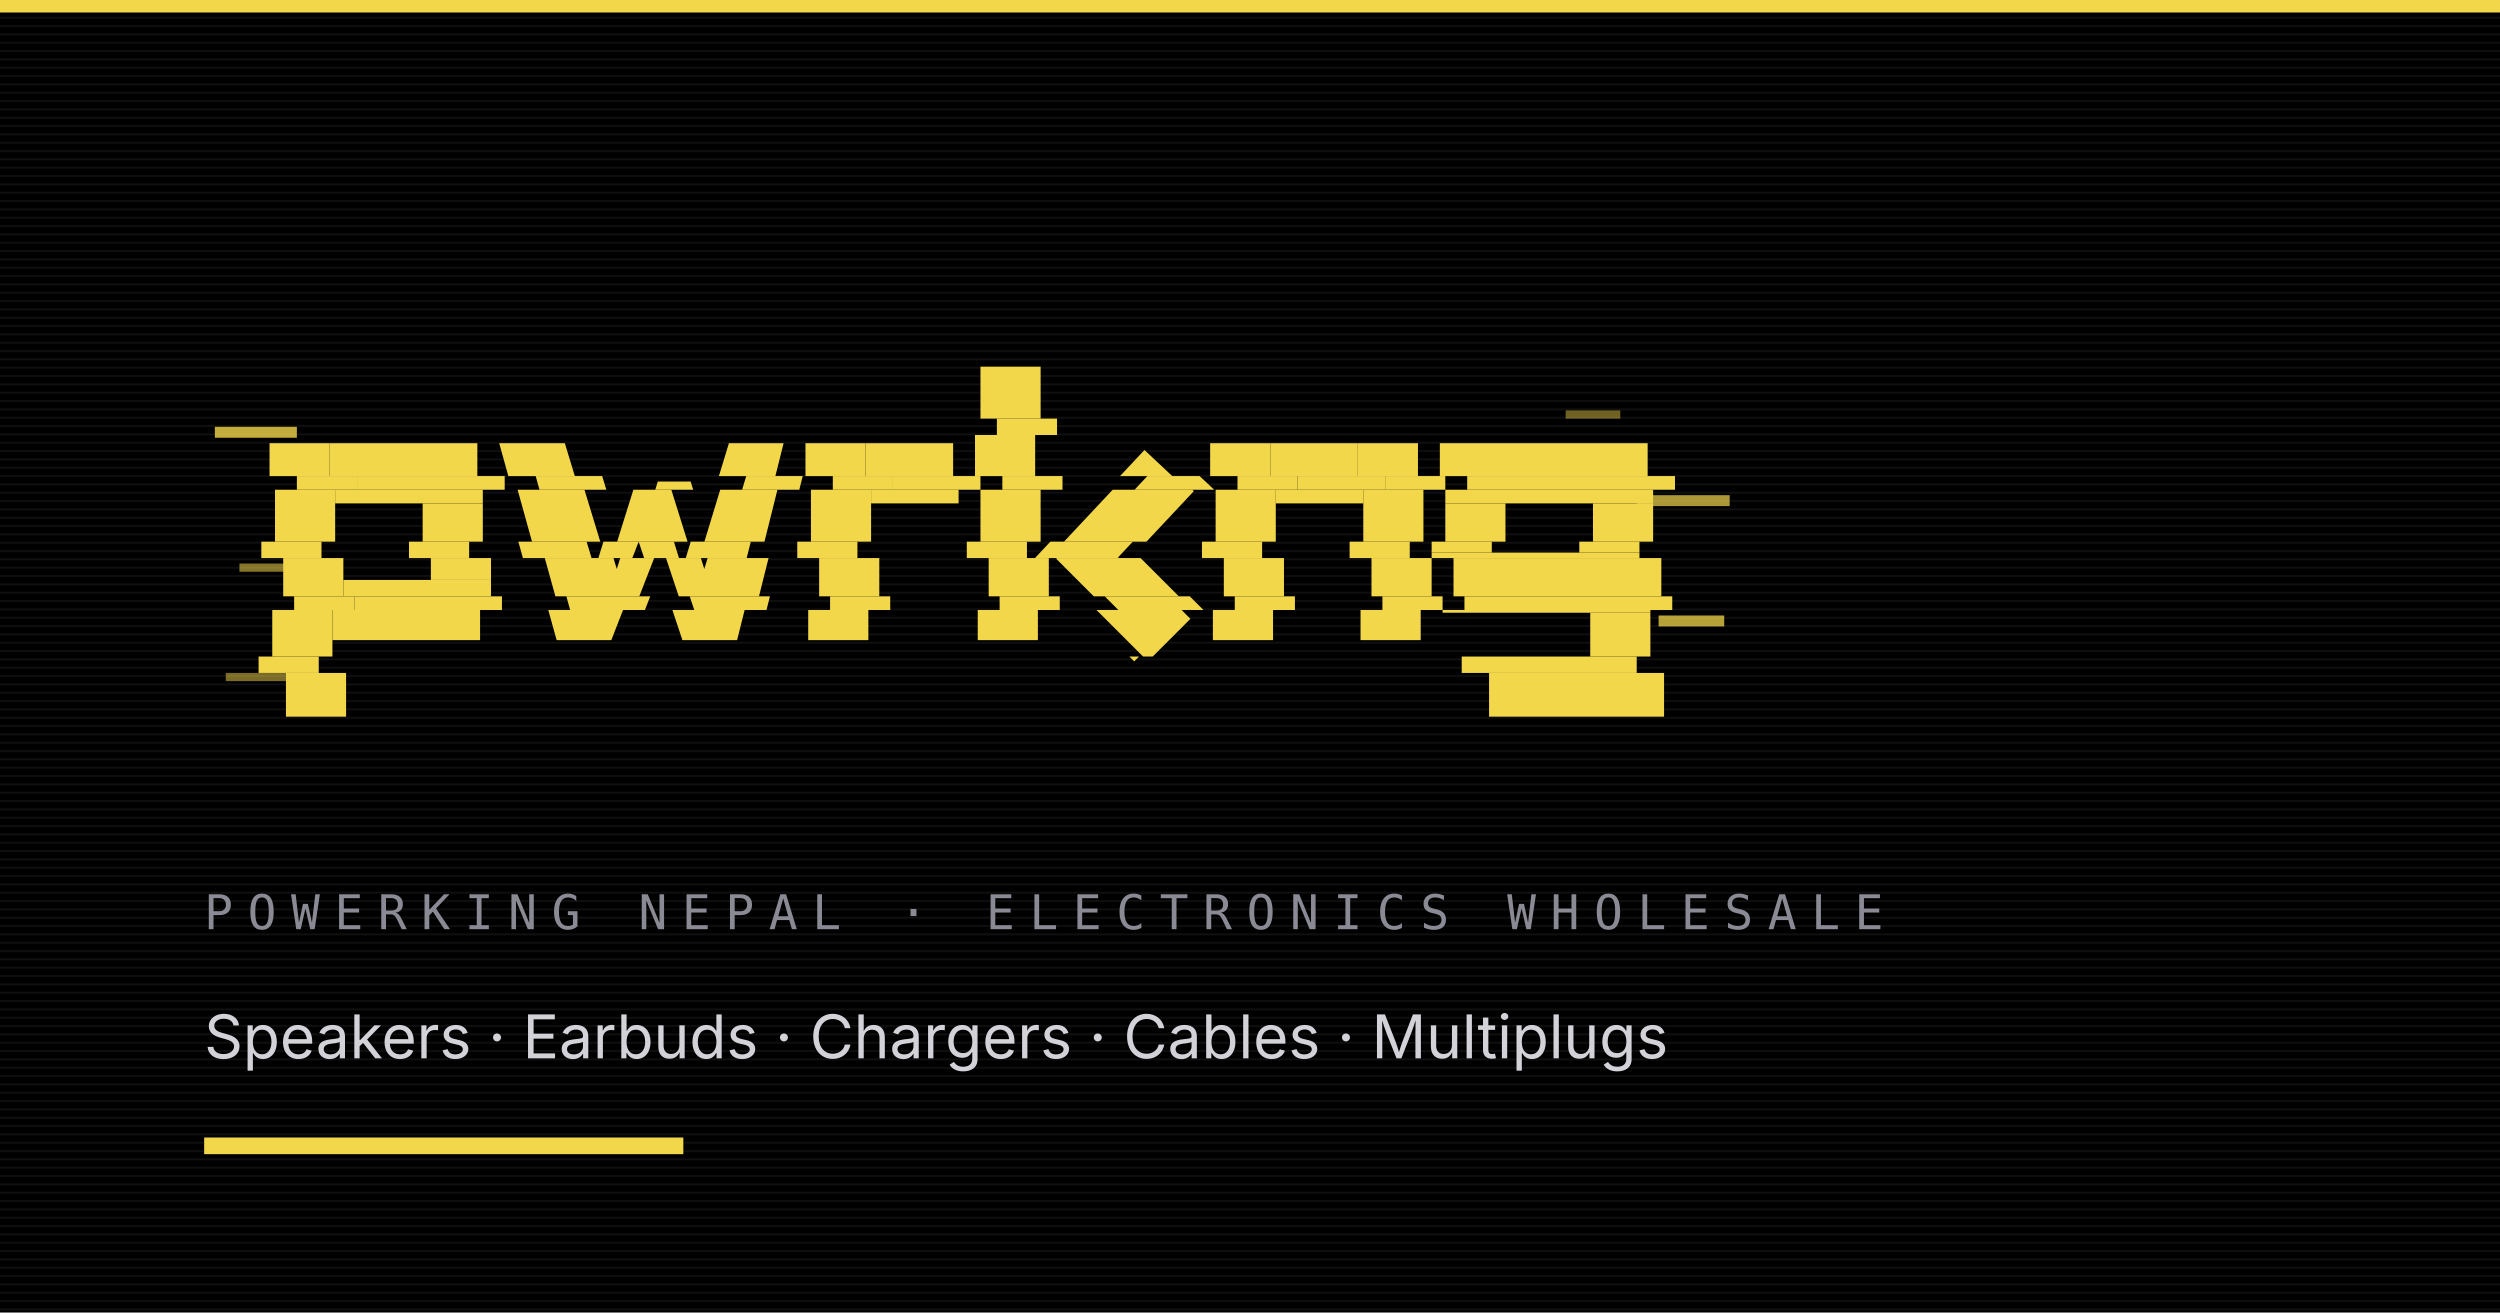
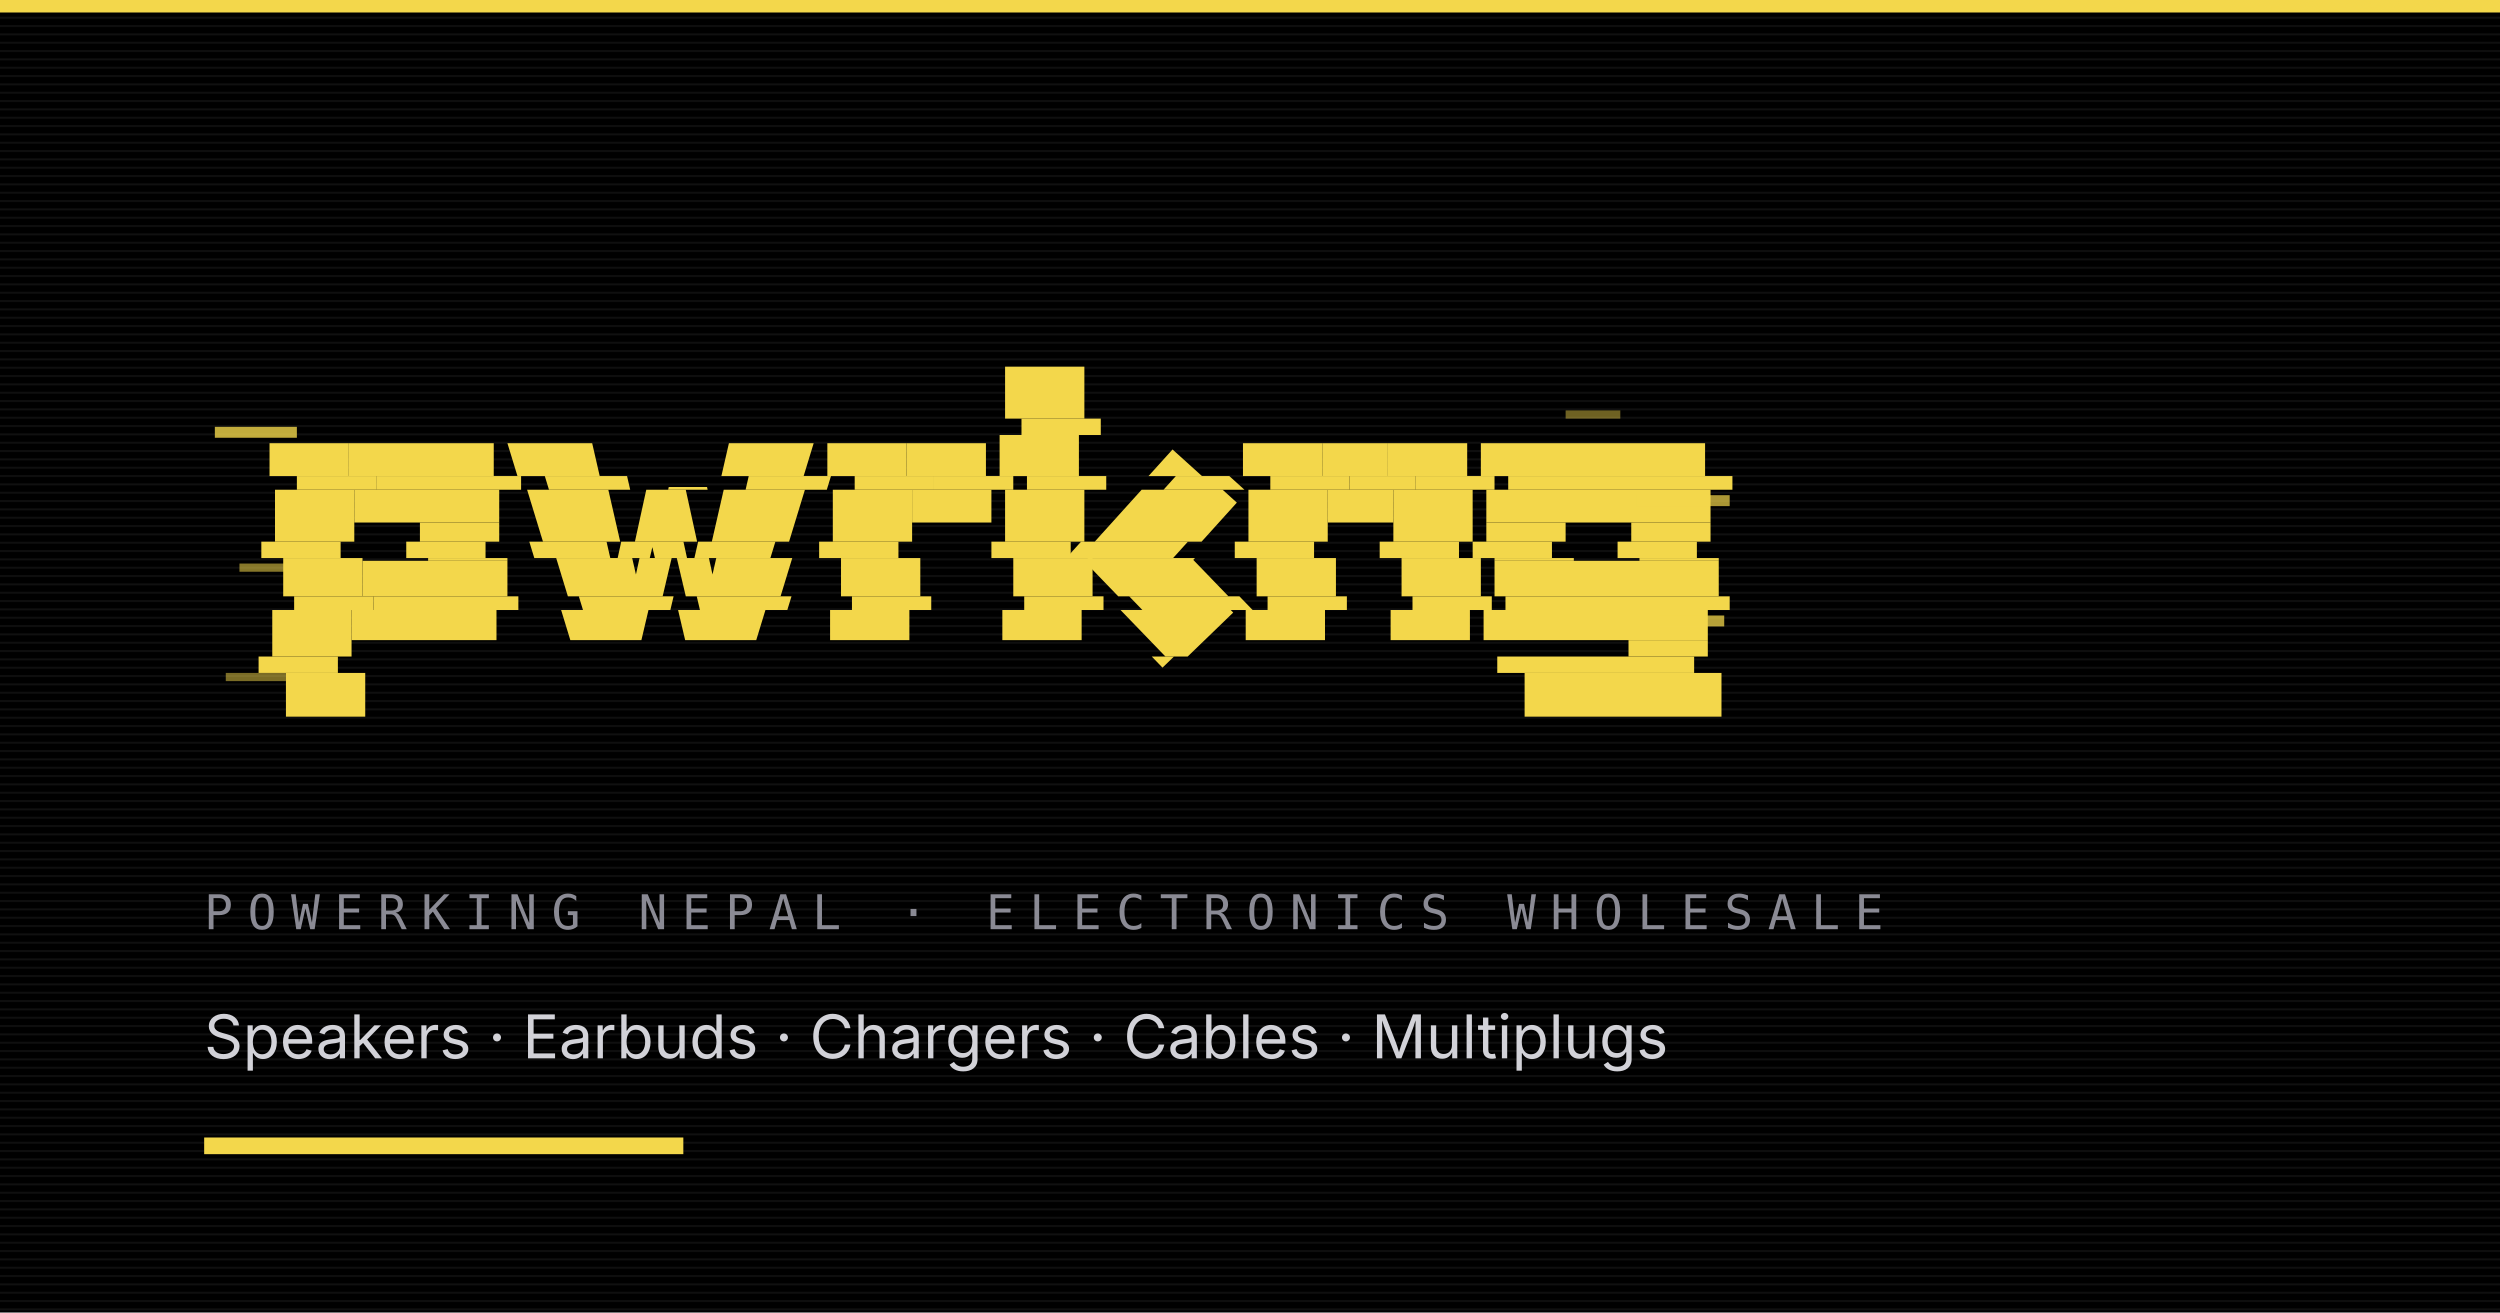
<svg xmlns="http://www.w3.org/2000/svg" viewBox="0 0 1200 630" width="1200" height="630">
  <defs>
    <pattern id="scan" width="4" height="4" patternUnits="userSpaceOnUse">
      <rect width="4" height="1" fill="#fff" fill-opacity=".055" />
    </pattern>
  </defs>
  <rect width="1200" height="630" fill="#000000" />
  <rect width="1200" height="630" fill="url(#scan)" />
  <g transform="translate(132 176) scale(1.3125)" fill="#F3D74B" color="#F3D74B">
    <defs>
      <clipPath id="ogs0">
-         <rect x="-80" y="0" width="664" height="19" />
+         <rect x="-80" y="0" width="685" height="19" />
      </clipPath>
      <clipPath id="ogs1">
-         <rect x="-80" y="19" width="664" height="6" />
+         <rect x="-80" y="19" width="685" height="6" />
      </clipPath>
      <clipPath id="ogs2">
-         <rect x="-80" y="25" width="664" height="15" />
+         <rect x="-80" y="25" width="685" height="15" />
      </clipPath>
      <clipPath id="ogs3">
-         <rect x="-80" y="40" width="664" height="5" />
+         <rect x="-80" y="40" width="685" height="5" />
      </clipPath>
      <clipPath id="ogs4">
-         <rect x="-80" y="45" width="664" height="19" />
+         <rect x="-80" y="45" width="685" height="19" />
      </clipPath>
      <clipPath id="ogs5">
-         <rect x="-80" y="64" width="664" height="6" />
+         <rect x="-80" y="64" width="685" height="6" />
      </clipPath>
      <clipPath id="ogs6">
-         <rect x="-80" y="70" width="664" height="14" />
+         <rect x="-80" y="70" width="685" height="14" />
      </clipPath>
      <clipPath id="ogs7">
-         <rect x="-80" y="84" width="664" height="5" />
+         <rect x="-80" y="84" width="685" height="5" />
      </clipPath>
      <clipPath id="ogs8">
-         <rect x="-80" y="89" width="664" height="17" />
+         <rect x="-80" y="89" width="685" height="17" />
      </clipPath>
      <clipPath id="ogs9">
-         <rect x="-80" y="106" width="664" height="6" />
+         <rect x="-80" y="106" width="685" height="6" />
      </clipPath>
      <clipPath id="ogs10">
-         <rect x="-80" y="112" width="664" height="16" />
+         <rect x="-80" y="112" width="685" height="16" />
      </clipPath>
    </defs>
    <g clip-path="url(#ogs0)" transform="translate(0.00 0)">
-       <rect x="0" y="28" width="22" height="100" />
-       <rect x="22" y="28" width="54" height="22" />
-       <rect x="54" y="50" width="22" height="28" />
-       <rect x="22" y="78" width="54" height="22" />
-       <polygon points="84,28 108,28 122,74 132,42 144,42 154,74 168,28 188,28 170,100 150,100 138,64 124,100 104,100" />
-       <rect x="196" y="28" width="22" height="72" />
-       <rect x="218" y="28" width="32" height="22" />
-       <rect x="258" y="0" width="22" height="100" />
-       <path d="M 328 38 L 298 70 L 328 100" fill="none" stroke="currentColor" stroke-width="22" stroke-linecap="butt" stroke-linejoin="miter" />
-       <rect x="344" y="28" width="22" height="72" />
-       <rect x="366" y="28" width="32" height="22" />
-       <rect x="398" y="28" width="22" height="72" />
-       <rect x="428" y="28" width="76" height="22" />
-       <rect x="428" y="50" width="22" height="18" />
-       <rect x="482" y="50" width="22" height="18" />
-       <rect x="428" y="68" width="76" height="22" />
-       <rect x="482" y="90" width="22" height="16" />
-       <rect x="440" y="106" width="64" height="22" />
+       <rect x="0" y="28" width="29" height="100" />
+       <rect x="29" y="28" width="53" height="29" />
+       <rect x="53" y="57" width="29" height="14" />
+       <rect x="29" y="71" width="53" height="29" />
+       <polygon points="87,28 118,28 129,76 136,44 150,44 157,76 168,28 199,28 177,100 151,100 143,66 135,100 109,100" />
+       <rect x="204" y="28" width="29" height="72" />
+       <rect x="233" y="28" width="29" height="29" />
+       <rect x="267" y="0" width="29" height="100" />
+       <path d="M 341 40 L 313 71 L 341 100" fill="none" stroke="currentColor" stroke-width="29" stroke-linecap="butt" stroke-linejoin="miter" />
+       <rect x="356" y="28" width="29" height="72" />
+       <rect x="385" y="28" width="24" height="29" />
+       <rect x="409" y="28" width="29" height="72" />
+       <rect x="443" y="28" width="82" height="29" />
+       <rect x="443" y="57" width="29" height="14" />
+       <rect x="496" y="57" width="29" height="14" />
+       <rect x="443" y="71" width="82" height="29" />
+       <rect x="496" y="100" width="29" height="6" />
+       <rect x="453" y="106" width="72" height="22" />
    </g>
    <g clip-path="url(#ogs1)" transform="translate(6.00 0)">
-       <rect x="0" y="28" width="22" height="100" />
-       <rect x="22" y="28" width="54" height="22" />
-       <rect x="54" y="50" width="22" height="28" />
-       <rect x="22" y="78" width="54" height="22" />
-       <polygon points="84,28 108,28 122,74 132,42 144,42 154,74 168,28 188,28 170,100 150,100 138,64 124,100 104,100" />
-       <rect x="196" y="28" width="22" height="72" />
-       <rect x="218" y="28" width="32" height="22" />
-       <rect x="258" y="0" width="22" height="100" />
-       <path d="M 328 38 L 298 70 L 328 100" fill="none" stroke="currentColor" stroke-width="22" stroke-linecap="butt" stroke-linejoin="miter" />
-       <rect x="344" y="28" width="22" height="72" />
-       <rect x="366" y="28" width="32" height="22" />
-       <rect x="398" y="28" width="22" height="72" />
-       <rect x="428" y="28" width="76" height="22" />
-       <rect x="428" y="50" width="22" height="18" />
-       <rect x="482" y="50" width="22" height="18" />
-       <rect x="428" y="68" width="76" height="22" />
-       <rect x="482" y="90" width="22" height="16" />
-       <rect x="440" y="106" width="64" height="22" />
+       <rect x="0" y="28" width="29" height="100" />
+       <rect x="29" y="28" width="53" height="29" />
+       <rect x="53" y="57" width="29" height="14" />
+       <rect x="29" y="71" width="53" height="29" />
+       <polygon points="87,28 118,28 129,76 136,44 150,44 157,76 168,28 199,28 177,100 151,100 143,66 135,100 109,100" />
+       <rect x="204" y="28" width="29" height="72" />
+       <rect x="233" y="28" width="29" height="29" />
+       <rect x="267" y="0" width="29" height="100" />
+       <path d="M 341 40 L 313 71 L 341 100" fill="none" stroke="currentColor" stroke-width="29" stroke-linecap="butt" stroke-linejoin="miter" />
+       <rect x="356" y="28" width="29" height="72" />
+       <rect x="385" y="28" width="24" height="29" />
+       <rect x="409" y="28" width="29" height="72" />
+       <rect x="443" y="28" width="82" height="29" />
+       <rect x="443" y="57" width="29" height="14" />
+       <rect x="496" y="57" width="29" height="14" />
+       <rect x="443" y="71" width="82" height="29" />
+       <rect x="496" y="100" width="29" height="6" />
+       <rect x="453" y="106" width="72" height="22" />
    </g>
    <g clip-path="url(#ogs2)" transform="translate(-2.00 0)">
-       <rect x="0" y="28" width="22" height="100" />
-       <rect x="22" y="28" width="54" height="22" />
-       <rect x="54" y="50" width="22" height="28" />
-       <rect x="22" y="78" width="54" height="22" />
-       <polygon points="84,28 108,28 122,74 132,42 144,42 154,74 168,28 188,28 170,100 150,100 138,64 124,100 104,100" />
-       <rect x="196" y="28" width="22" height="72" />
-       <rect x="218" y="28" width="32" height="22" />
-       <rect x="258" y="0" width="22" height="100" />
-       <path d="M 328 38 L 298 70 L 328 100" fill="none" stroke="currentColor" stroke-width="22" stroke-linecap="butt" stroke-linejoin="miter" />
-       <rect x="344" y="28" width="22" height="72" />
-       <rect x="366" y="28" width="32" height="22" />
-       <rect x="398" y="28" width="22" height="72" />
-       <rect x="428" y="28" width="76" height="22" />
-       <rect x="428" y="50" width="22" height="18" />
-       <rect x="482" y="50" width="22" height="18" />
-       <rect x="428" y="68" width="76" height="22" />
-       <rect x="482" y="90" width="22" height="16" />
-       <rect x="440" y="106" width="64" height="22" />
+       <rect x="0" y="28" width="29" height="100" />
+       <rect x="29" y="28" width="53" height="29" />
+       <rect x="53" y="57" width="29" height="14" />
+       <rect x="29" y="71" width="53" height="29" />
+       <polygon points="87,28 118,28 129,76 136,44 150,44 157,76 168,28 199,28 177,100 151,100 143,66 135,100 109,100" />
+       <rect x="204" y="28" width="29" height="72" />
+       <rect x="233" y="28" width="29" height="29" />
+       <rect x="267" y="0" width="29" height="100" />
+       <path d="M 341 40 L 313 71 L 341 100" fill="none" stroke="currentColor" stroke-width="29" stroke-linecap="butt" stroke-linejoin="miter" />
+       <rect x="356" y="28" width="29" height="72" />
+       <rect x="385" y="28" width="24" height="29" />
+       <rect x="409" y="28" width="29" height="72" />
+       <rect x="443" y="28" width="82" height="29" />
+       <rect x="443" y="57" width="29" height="14" />
+       <rect x="496" y="57" width="29" height="14" />
+       <rect x="443" y="71" width="82" height="29" />
+       <rect x="496" y="100" width="29" height="6" />
+       <rect x="453" y="106" width="72" height="22" />
    </g>
    <g clip-path="url(#ogs3)" transform="translate(8.00 0)">
-       <rect x="0" y="28" width="22" height="100" />
-       <rect x="22" y="28" width="54" height="22" />
-       <rect x="54" y="50" width="22" height="28" />
-       <rect x="22" y="78" width="54" height="22" />
-       <polygon points="84,28 108,28 122,74 132,42 144,42 154,74 168,28 188,28 170,100 150,100 138,64 124,100 104,100" />
-       <rect x="196" y="28" width="22" height="72" />
-       <rect x="218" y="28" width="32" height="22" />
-       <rect x="258" y="0" width="22" height="100" />
-       <path d="M 328 38 L 298 70 L 328 100" fill="none" stroke="currentColor" stroke-width="22" stroke-linecap="butt" stroke-linejoin="miter" />
-       <rect x="344" y="28" width="22" height="72" />
-       <rect x="366" y="28" width="32" height="22" />
-       <rect x="398" y="28" width="22" height="72" />
-       <rect x="428" y="28" width="76" height="22" />
-       <rect x="428" y="50" width="22" height="18" />
-       <rect x="482" y="50" width="22" height="18" />
-       <rect x="428" y="68" width="76" height="22" />
-       <rect x="482" y="90" width="22" height="16" />
-       <rect x="440" y="106" width="64" height="22" />
+       <rect x="0" y="28" width="29" height="100" />
+       <rect x="29" y="28" width="53" height="29" />
+       <rect x="53" y="57" width="29" height="14" />
+       <rect x="29" y="71" width="53" height="29" />
+       <polygon points="87,28 118,28 129,76 136,44 150,44 157,76 168,28 199,28 177,100 151,100 143,66 135,100 109,100" />
+       <rect x="204" y="28" width="29" height="72" />
+       <rect x="233" y="28" width="29" height="29" />
+       <rect x="267" y="0" width="29" height="100" />
+       <path d="M 341 40 L 313 71 L 341 100" fill="none" stroke="currentColor" stroke-width="29" stroke-linecap="butt" stroke-linejoin="miter" />
+       <rect x="356" y="28" width="29" height="72" />
+       <rect x="385" y="28" width="24" height="29" />
+       <rect x="409" y="28" width="29" height="72" />
+       <rect x="443" y="28" width="82" height="29" />
+       <rect x="443" y="57" width="29" height="14" />
+       <rect x="496" y="57" width="29" height="14" />
+       <rect x="443" y="71" width="82" height="29" />
+       <rect x="496" y="100" width="29" height="6" />
+       <rect x="453" y="106" width="72" height="22" />
    </g>
    <g clip-path="url(#ogs4)" transform="translate(0.00 0)">
-       <rect x="0" y="28" width="22" height="100" />
-       <rect x="22" y="28" width="54" height="22" />
-       <rect x="54" y="50" width="22" height="28" />
-       <rect x="22" y="78" width="54" height="22" />
-       <polygon points="84,28 108,28 122,74 132,42 144,42 154,74 168,28 188,28 170,100 150,100 138,64 124,100 104,100" />
-       <rect x="196" y="28" width="22" height="72" />
-       <rect x="218" y="28" width="32" height="22" />
-       <rect x="258" y="0" width="22" height="100" />
-       <path d="M 328 38 L 298 70 L 328 100" fill="none" stroke="currentColor" stroke-width="22" stroke-linecap="butt" stroke-linejoin="miter" />
-       <rect x="344" y="28" width="22" height="72" />
-       <rect x="366" y="28" width="32" height="22" />
-       <rect x="398" y="28" width="22" height="72" />
-       <rect x="428" y="28" width="76" height="22" />
-       <rect x="428" y="50" width="22" height="18" />
-       <rect x="482" y="50" width="22" height="18" />
-       <rect x="428" y="68" width="76" height="22" />
-       <rect x="482" y="90" width="22" height="16" />
-       <rect x="440" y="106" width="64" height="22" />
+       <rect x="0" y="28" width="29" height="100" />
+       <rect x="29" y="28" width="53" height="29" />
+       <rect x="53" y="57" width="29" height="14" />
+       <rect x="29" y="71" width="53" height="29" />
+       <polygon points="87,28 118,28 129,76 136,44 150,44 157,76 168,28 199,28 177,100 151,100 143,66 135,100 109,100" />
+       <rect x="204" y="28" width="29" height="72" />
+       <rect x="233" y="28" width="29" height="29" />
+       <rect x="267" y="0" width="29" height="100" />
+       <path d="M 341 40 L 313 71 L 341 100" fill="none" stroke="currentColor" stroke-width="29" stroke-linecap="butt" stroke-linejoin="miter" />
+       <rect x="356" y="28" width="29" height="72" />
+       <rect x="385" y="28" width="24" height="29" />
+       <rect x="409" y="28" width="29" height="72" />
+       <rect x="443" y="28" width="82" height="29" />
+       <rect x="443" y="57" width="29" height="14" />
+       <rect x="496" y="57" width="29" height="14" />
+       <rect x="443" y="71" width="82" height="29" />
+       <rect x="496" y="100" width="29" height="6" />
+       <rect x="453" y="106" width="72" height="22" />
    </g>
    <g clip-path="url(#ogs5)" transform="translate(-5.00 0)">
-       <rect x="0" y="28" width="22" height="100" />
-       <rect x="22" y="28" width="54" height="22" />
-       <rect x="54" y="50" width="22" height="28" />
-       <rect x="22" y="78" width="54" height="22" />
-       <polygon points="84,28 108,28 122,74 132,42 144,42 154,74 168,28 188,28 170,100 150,100 138,64 124,100 104,100" />
-       <rect x="196" y="28" width="22" height="72" />
-       <rect x="218" y="28" width="32" height="22" />
-       <rect x="258" y="0" width="22" height="100" />
-       <path d="M 328 38 L 298 70 L 328 100" fill="none" stroke="currentColor" stroke-width="22" stroke-linecap="butt" stroke-linejoin="miter" />
-       <rect x="344" y="28" width="22" height="72" />
-       <rect x="366" y="28" width="32" height="22" />
-       <rect x="398" y="28" width="22" height="72" />
-       <rect x="428" y="28" width="76" height="22" />
-       <rect x="428" y="50" width="22" height="18" />
-       <rect x="482" y="50" width="22" height="18" />
-       <rect x="428" y="68" width="76" height="22" />
-       <rect x="482" y="90" width="22" height="16" />
-       <rect x="440" y="106" width="64" height="22" />
+       <rect x="0" y="28" width="29" height="100" />
+       <rect x="29" y="28" width="53" height="29" />
+       <rect x="53" y="57" width="29" height="14" />
+       <rect x="29" y="71" width="53" height="29" />
+       <polygon points="87,28 118,28 129,76 136,44 150,44 157,76 168,28 199,28 177,100 151,100 143,66 135,100 109,100" />
+       <rect x="204" y="28" width="29" height="72" />
+       <rect x="233" y="28" width="29" height="29" />
+       <rect x="267" y="0" width="29" height="100" />
+       <path d="M 341 40 L 313 71 L 341 100" fill="none" stroke="currentColor" stroke-width="29" stroke-linecap="butt" stroke-linejoin="miter" />
+       <rect x="356" y="28" width="29" height="72" />
+       <rect x="385" y="28" width="24" height="29" />
+       <rect x="409" y="28" width="29" height="72" />
+       <rect x="443" y="28" width="82" height="29" />
+       <rect x="443" y="57" width="29" height="14" />
+       <rect x="496" y="57" width="29" height="14" />
+       <rect x="443" y="71" width="82" height="29" />
+       <rect x="496" y="100" width="29" height="6" />
+       <rect x="453" y="106" width="72" height="22" />
    </g>
    <g clip-path="url(#ogs6)" transform="translate(3.00 0)">
-       <rect x="0" y="28" width="22" height="100" />
-       <rect x="22" y="28" width="54" height="22" />
-       <rect x="54" y="50" width="22" height="28" />
-       <rect x="22" y="78" width="54" height="22" />
-       <polygon points="84,28 108,28 122,74 132,42 144,42 154,74 168,28 188,28 170,100 150,100 138,64 124,100 104,100" />
-       <rect x="196" y="28" width="22" height="72" />
-       <rect x="218" y="28" width="32" height="22" />
-       <rect x="258" y="0" width="22" height="100" />
-       <path d="M 328 38 L 298 70 L 328 100" fill="none" stroke="currentColor" stroke-width="22" stroke-linecap="butt" stroke-linejoin="miter" />
-       <rect x="344" y="28" width="22" height="72" />
-       <rect x="366" y="28" width="32" height="22" />
-       <rect x="398" y="28" width="22" height="72" />
-       <rect x="428" y="28" width="76" height="22" />
-       <rect x="428" y="50" width="22" height="18" />
-       <rect x="482" y="50" width="22" height="18" />
-       <rect x="428" y="68" width="76" height="22" />
-       <rect x="482" y="90" width="22" height="16" />
-       <rect x="440" y="106" width="64" height="22" />
+       <rect x="0" y="28" width="29" height="100" />
+       <rect x="29" y="28" width="53" height="29" />
+       <rect x="53" y="57" width="29" height="14" />
+       <rect x="29" y="71" width="53" height="29" />
+       <polygon points="87,28 118,28 129,76 136,44 150,44 157,76 168,28 199,28 177,100 151,100 143,66 135,100 109,100" />
+       <rect x="204" y="28" width="29" height="72" />
+       <rect x="233" y="28" width="29" height="29" />
+       <rect x="267" y="0" width="29" height="100" />
+       <path d="M 341 40 L 313 71 L 341 100" fill="none" stroke="currentColor" stroke-width="29" stroke-linecap="butt" stroke-linejoin="miter" />
+       <rect x="356" y="28" width="29" height="72" />
+       <rect x="385" y="28" width="24" height="29" />
+       <rect x="409" y="28" width="29" height="72" />
+       <rect x="443" y="28" width="82" height="29" />
+       <rect x="443" y="57" width="29" height="14" />
+       <rect x="496" y="57" width="29" height="14" />
+       <rect x="443" y="71" width="82" height="29" />
+       <rect x="496" y="100" width="29" height="6" />
+       <rect x="453" y="106" width="72" height="22" />
    </g>
    <g clip-path="url(#ogs7)" transform="translate(7.00 0)">
-       <rect x="0" y="28" width="22" height="100" />
-       <rect x="22" y="28" width="54" height="22" />
-       <rect x="54" y="50" width="22" height="28" />
-       <rect x="22" y="78" width="54" height="22" />
-       <polygon points="84,28 108,28 122,74 132,42 144,42 154,74 168,28 188,28 170,100 150,100 138,64 124,100 104,100" />
-       <rect x="196" y="28" width="22" height="72" />
-       <rect x="218" y="28" width="32" height="22" />
-       <rect x="258" y="0" width="22" height="100" />
-       <path d="M 328 38 L 298 70 L 328 100" fill="none" stroke="currentColor" stroke-width="22" stroke-linecap="butt" stroke-linejoin="miter" />
-       <rect x="344" y="28" width="22" height="72" />
-       <rect x="366" y="28" width="32" height="22" />
-       <rect x="398" y="28" width="22" height="72" />
-       <rect x="428" y="28" width="76" height="22" />
-       <rect x="428" y="50" width="22" height="18" />
-       <rect x="482" y="50" width="22" height="18" />
-       <rect x="428" y="68" width="76" height="22" />
-       <rect x="482" y="90" width="22" height="16" />
-       <rect x="440" y="106" width="64" height="22" />
+       <rect x="0" y="28" width="29" height="100" />
+       <rect x="29" y="28" width="53" height="29" />
+       <rect x="53" y="57" width="29" height="14" />
+       <rect x="29" y="71" width="53" height="29" />
+       <polygon points="87,28 118,28 129,76 136,44 150,44 157,76 168,28 199,28 177,100 151,100 143,66 135,100 109,100" />
+       <rect x="204" y="28" width="29" height="72" />
+       <rect x="233" y="28" width="29" height="29" />
+       <rect x="267" y="0" width="29" height="100" />
+       <path d="M 341 40 L 313 71 L 341 100" fill="none" stroke="currentColor" stroke-width="29" stroke-linecap="butt" stroke-linejoin="miter" />
+       <rect x="356" y="28" width="29" height="72" />
+       <rect x="385" y="28" width="24" height="29" />
+       <rect x="409" y="28" width="29" height="72" />
+       <rect x="443" y="28" width="82" height="29" />
+       <rect x="443" y="57" width="29" height="14" />
+       <rect x="496" y="57" width="29" height="14" />
+       <rect x="443" y="71" width="82" height="29" />
+       <rect x="496" y="100" width="29" height="6" />
+       <rect x="453" y="106" width="72" height="22" />
    </g>
    <g clip-path="url(#ogs8)" transform="translate(-1.00 0)">
-       <rect x="0" y="28" width="22" height="100" />
-       <rect x="22" y="28" width="54" height="22" />
-       <rect x="54" y="50" width="22" height="28" />
-       <rect x="22" y="78" width="54" height="22" />
-       <polygon points="84,28 108,28 122,74 132,42 144,42 154,74 168,28 188,28 170,100 150,100 138,64 124,100 104,100" />
-       <rect x="196" y="28" width="22" height="72" />
-       <rect x="218" y="28" width="32" height="22" />
-       <rect x="258" y="0" width="22" height="100" />
-       <path d="M 328 38 L 298 70 L 328 100" fill="none" stroke="currentColor" stroke-width="22" stroke-linecap="butt" stroke-linejoin="miter" />
-       <rect x="344" y="28" width="22" height="72" />
-       <rect x="366" y="28" width="32" height="22" />
-       <rect x="398" y="28" width="22" height="72" />
-       <rect x="428" y="28" width="76" height="22" />
-       <rect x="428" y="50" width="22" height="18" />
-       <rect x="482" y="50" width="22" height="18" />
-       <rect x="428" y="68" width="76" height="22" />
-       <rect x="482" y="90" width="22" height="16" />
-       <rect x="440" y="106" width="64" height="22" />
+       <rect x="0" y="28" width="29" height="100" />
+       <rect x="29" y="28" width="53" height="29" />
+       <rect x="53" y="57" width="29" height="14" />
+       <rect x="29" y="71" width="53" height="29" />
+       <polygon points="87,28 118,28 129,76 136,44 150,44 157,76 168,28 199,28 177,100 151,100 143,66 135,100 109,100" />
+       <rect x="204" y="28" width="29" height="72" />
+       <rect x="233" y="28" width="29" height="29" />
+       <rect x="267" y="0" width="29" height="100" />
+       <path d="M 341 40 L 313 71 L 341 100" fill="none" stroke="currentColor" stroke-width="29" stroke-linecap="butt" stroke-linejoin="miter" />
+       <rect x="356" y="28" width="29" height="72" />
+       <rect x="385" y="28" width="24" height="29" />
+       <rect x="409" y="28" width="29" height="72" />
+       <rect x="443" y="28" width="82" height="29" />
+       <rect x="443" y="57" width="29" height="14" />
+       <rect x="496" y="57" width="29" height="14" />
+       <rect x="443" y="71" width="82" height="29" />
+       <rect x="496" y="100" width="29" height="6" />
+       <rect x="453" y="106" width="72" height="22" />
    </g>
    <g clip-path="url(#ogs9)" transform="translate(-6.00 0)">
-       <rect x="0" y="28" width="22" height="100" />
-       <rect x="22" y="28" width="54" height="22" />
-       <rect x="54" y="50" width="22" height="28" />
-       <rect x="22" y="78" width="54" height="22" />
-       <polygon points="84,28 108,28 122,74 132,42 144,42 154,74 168,28 188,28 170,100 150,100 138,64 124,100 104,100" />
-       <rect x="196" y="28" width="22" height="72" />
-       <rect x="218" y="28" width="32" height="22" />
-       <rect x="258" y="0" width="22" height="100" />
-       <path d="M 328 38 L 298 70 L 328 100" fill="none" stroke="currentColor" stroke-width="22" stroke-linecap="butt" stroke-linejoin="miter" />
-       <rect x="344" y="28" width="22" height="72" />
-       <rect x="366" y="28" width="32" height="22" />
-       <rect x="398" y="28" width="22" height="72" />
-       <rect x="428" y="28" width="76" height="22" />
-       <rect x="428" y="50" width="22" height="18" />
-       <rect x="482" y="50" width="22" height="18" />
-       <rect x="428" y="68" width="76" height="22" />
-       <rect x="482" y="90" width="22" height="16" />
-       <rect x="440" y="106" width="64" height="22" />
+       <rect x="0" y="28" width="29" height="100" />
+       <rect x="29" y="28" width="53" height="29" />
+       <rect x="53" y="57" width="29" height="14" />
+       <rect x="29" y="71" width="53" height="29" />
+       <polygon points="87,28 118,28 129,76 136,44 150,44 157,76 168,28 199,28 177,100 151,100 143,66 135,100 109,100" />
+       <rect x="204" y="28" width="29" height="72" />
+       <rect x="233" y="28" width="29" height="29" />
+       <rect x="267" y="0" width="29" height="100" />
+       <path d="M 341 40 L 313 71 L 341 100" fill="none" stroke="currentColor" stroke-width="29" stroke-linecap="butt" stroke-linejoin="miter" />
+       <rect x="356" y="28" width="29" height="72" />
+       <rect x="385" y="28" width="24" height="29" />
+       <rect x="409" y="28" width="29" height="72" />
+       <rect x="443" y="28" width="82" height="29" />
+       <rect x="443" y="57" width="29" height="14" />
+       <rect x="496" y="57" width="29" height="14" />
+       <rect x="443" y="71" width="82" height="29" />
+       <rect x="496" y="100" width="29" height="6" />
+       <rect x="453" y="106" width="72" height="22" />
    </g>
    <g clip-path="url(#ogs10)" transform="translate(4.00 0)">
-       <rect x="0" y="28" width="22" height="100" />
-       <rect x="22" y="28" width="54" height="22" />
-       <rect x="54" y="50" width="22" height="28" />
-       <rect x="22" y="78" width="54" height="22" />
-       <polygon points="84,28 108,28 122,74 132,42 144,42 154,74 168,28 188,28 170,100 150,100 138,64 124,100 104,100" />
-       <rect x="196" y="28" width="22" height="72" />
-       <rect x="218" y="28" width="32" height="22" />
-       <rect x="258" y="0" width="22" height="100" />
-       <path d="M 328 38 L 298 70 L 328 100" fill="none" stroke="currentColor" stroke-width="22" stroke-linecap="butt" stroke-linejoin="miter" />
-       <rect x="344" y="28" width="22" height="72" />
-       <rect x="366" y="28" width="32" height="22" />
-       <rect x="398" y="28" width="22" height="72" />
-       <rect x="428" y="28" width="76" height="22" />
-       <rect x="428" y="50" width="22" height="18" />
-       <rect x="482" y="50" width="22" height="18" />
-       <rect x="428" y="68" width="76" height="22" />
-       <rect x="482" y="90" width="22" height="16" />
-       <rect x="440" y="106" width="64" height="22" />
+       <rect x="0" y="28" width="29" height="100" />
+       <rect x="29" y="28" width="53" height="29" />
+       <rect x="53" y="57" width="29" height="14" />
+       <rect x="29" y="71" width="53" height="29" />
+       <polygon points="87,28 118,28 129,76 136,44 150,44 157,76 168,28 199,28 177,100 151,100 143,66 135,100 109,100" />
+       <rect x="204" y="28" width="29" height="72" />
+       <rect x="233" y="28" width="29" height="29" />
+       <rect x="267" y="0" width="29" height="100" />
+       <path d="M 341 40 L 313 71 L 341 100" fill="none" stroke="currentColor" stroke-width="29" stroke-linecap="butt" stroke-linejoin="miter" />
+       <rect x="356" y="28" width="29" height="72" />
+       <rect x="385" y="28" width="24" height="29" />
+       <rect x="409" y="28" width="29" height="72" />
+       <rect x="443" y="28" width="82" height="29" />
+       <rect x="443" y="57" width="29" height="14" />
+       <rect x="496" y="57" width="29" height="14" />
+       <rect x="443" y="71" width="82" height="29" />
+       <rect x="496" y="100" width="29" height="6" />
+       <rect x="453" y="106" width="72" height="22" />
    </g>
    <rect x="-22.0" y="22" width="30.0" height="4" opacity="0.80" />
    <rect x="498.0" y="47" width="34.0" height="4" opacity="0.70" />
    <rect x="-13.0" y="72" width="18.0" height="3" opacity="0.55" />
    <rect x="506.0" y="91" width="24.0" height="4" opacity="0.75" />
    <rect x="472.0" y="16" width="20.0" height="3" opacity="0.45" />
    <rect x="-18.0" y="112" width="22.0" height="3" opacity="0.50" />
  </g>
  <text x="98" y="446" font-family="ui-monospace, SFMono-Regular, Menlo, monospace" font-size="23" letter-spacing="7" fill="#8A8A94">POWERKING NEPAL · ELECTRONICS WHOLESALE</text>
  <text x="98" y="508" font-family="Space Grotesk, Inter, Arial, sans-serif" font-size="29" fill="#D2D2D8">Speakers · Earbuds · Chargers · Cables · Multiplugs</text>
  <rect x="98" y="546" width="230" height="8" fill="#F3D74B" />
  <rect y="0" width="1200" height="6" fill="#F3D74B" />
</svg>
